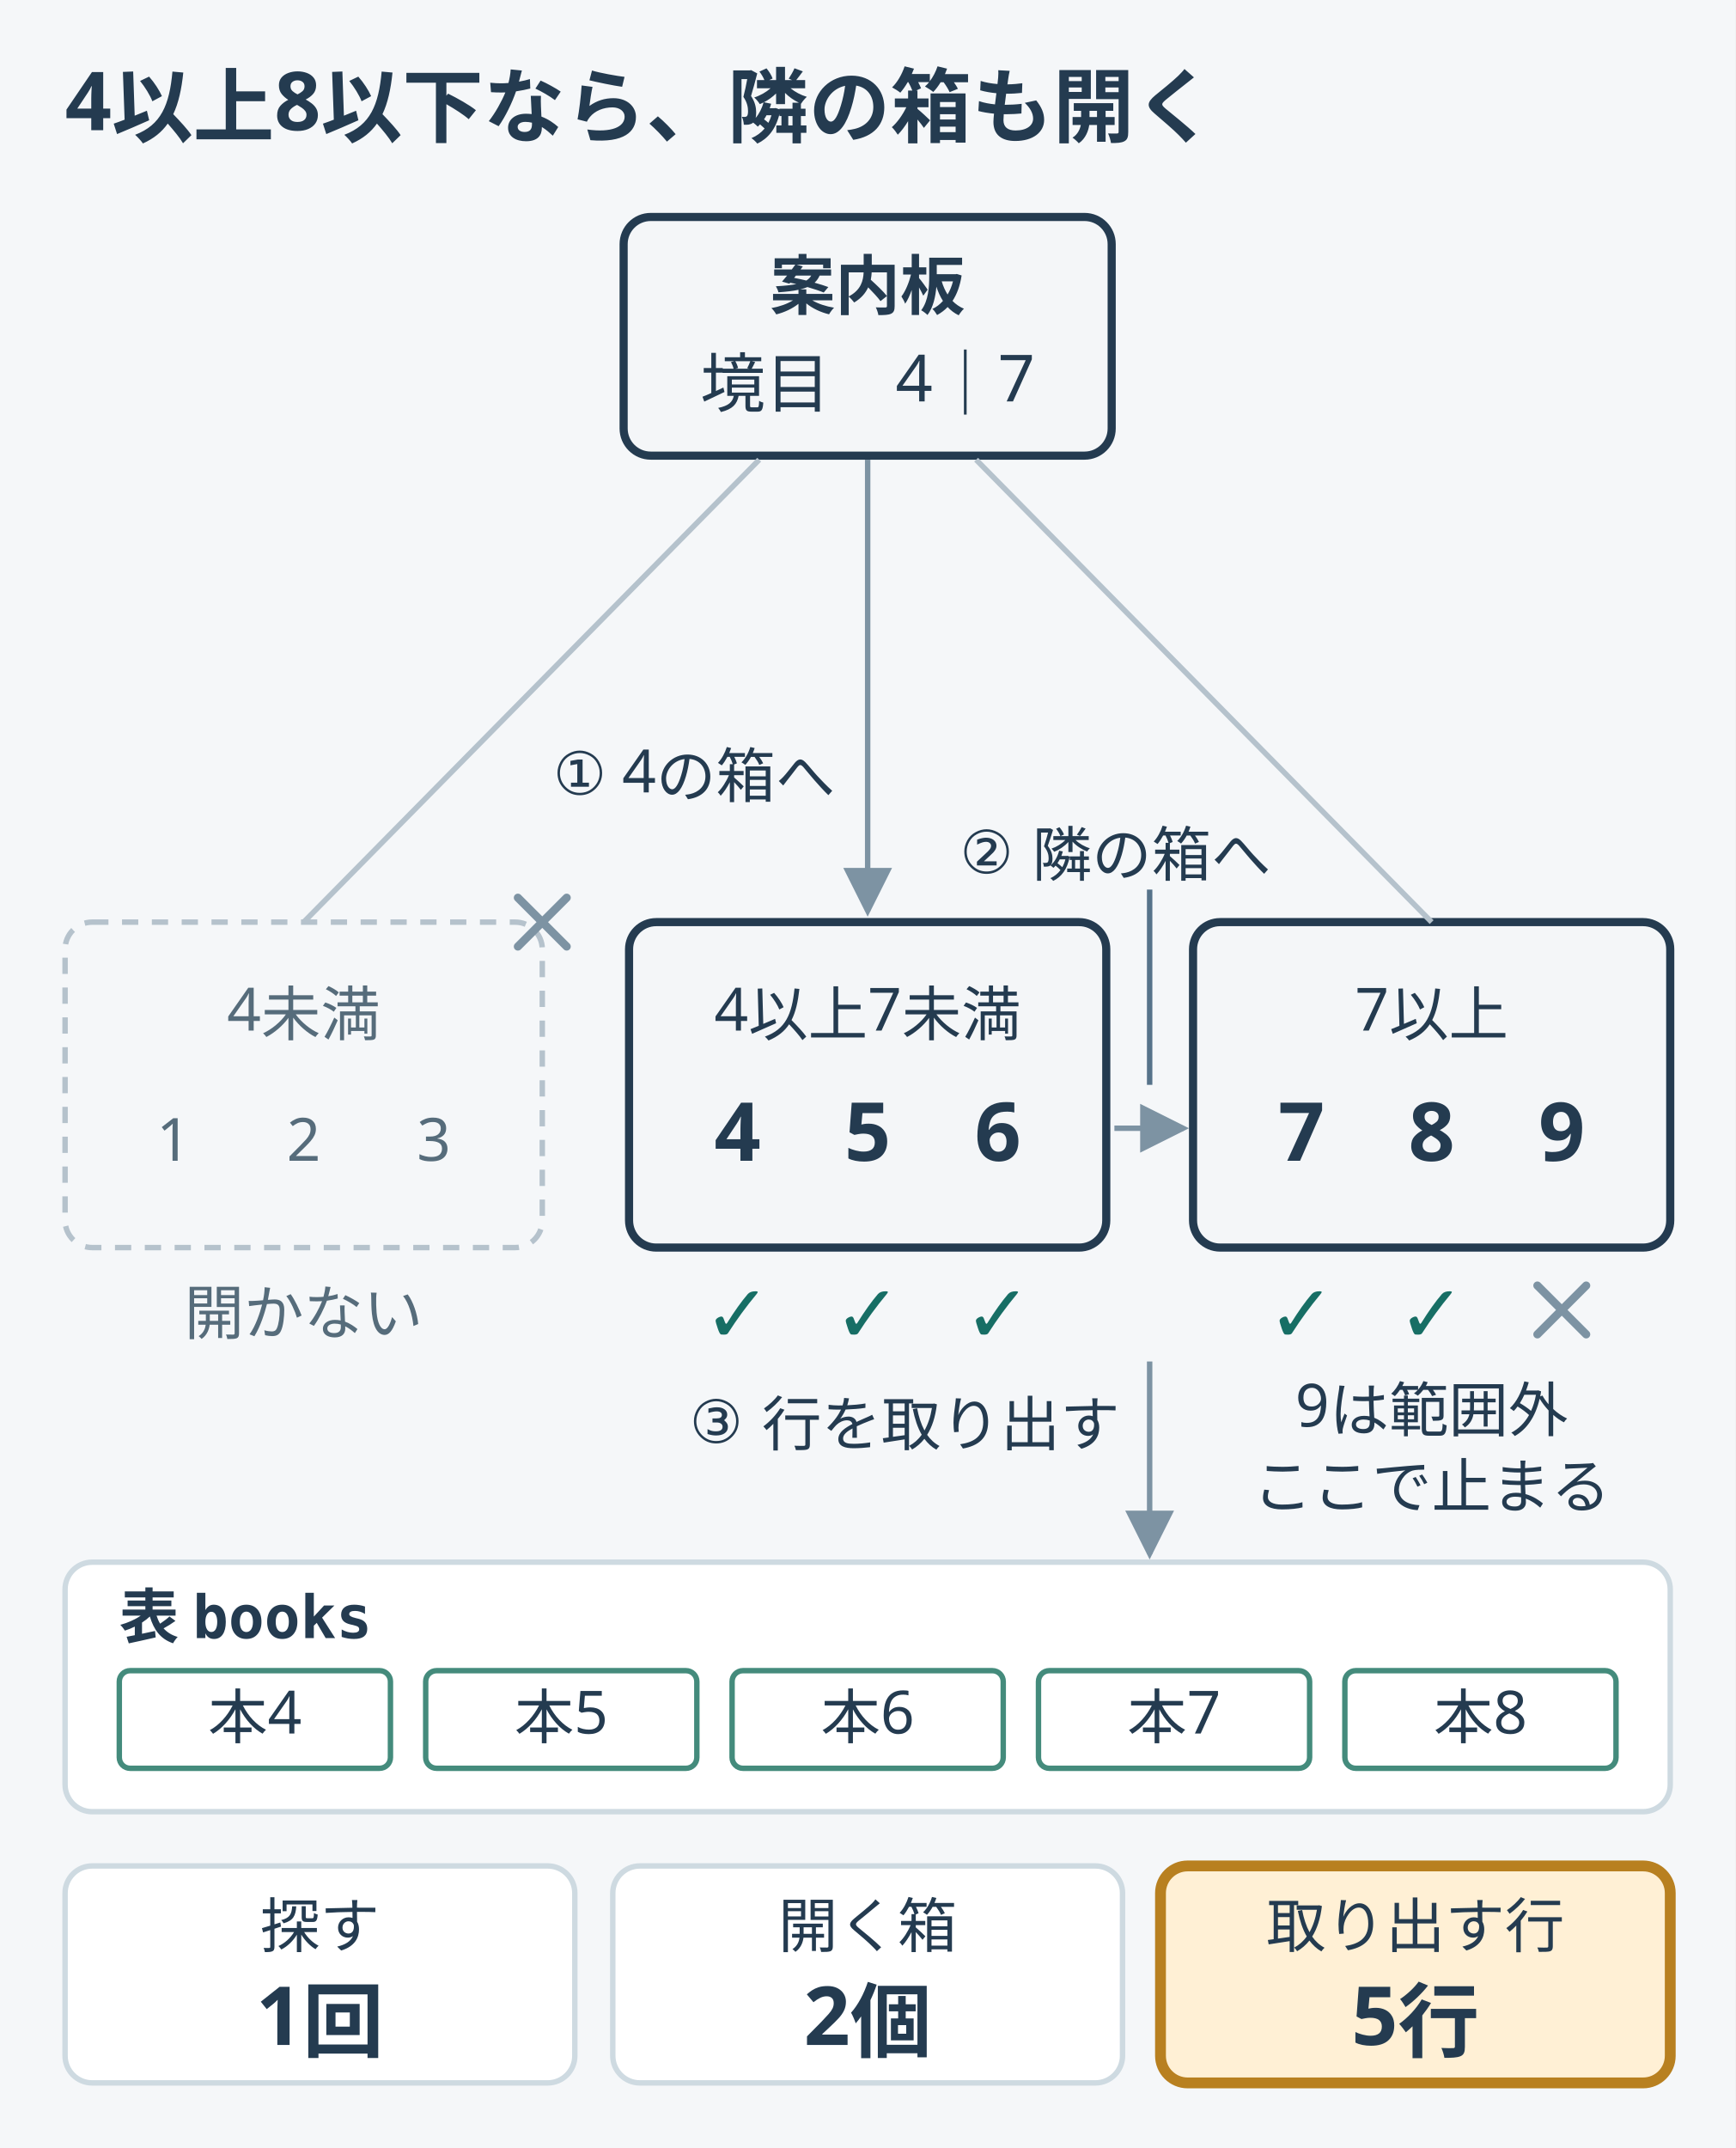
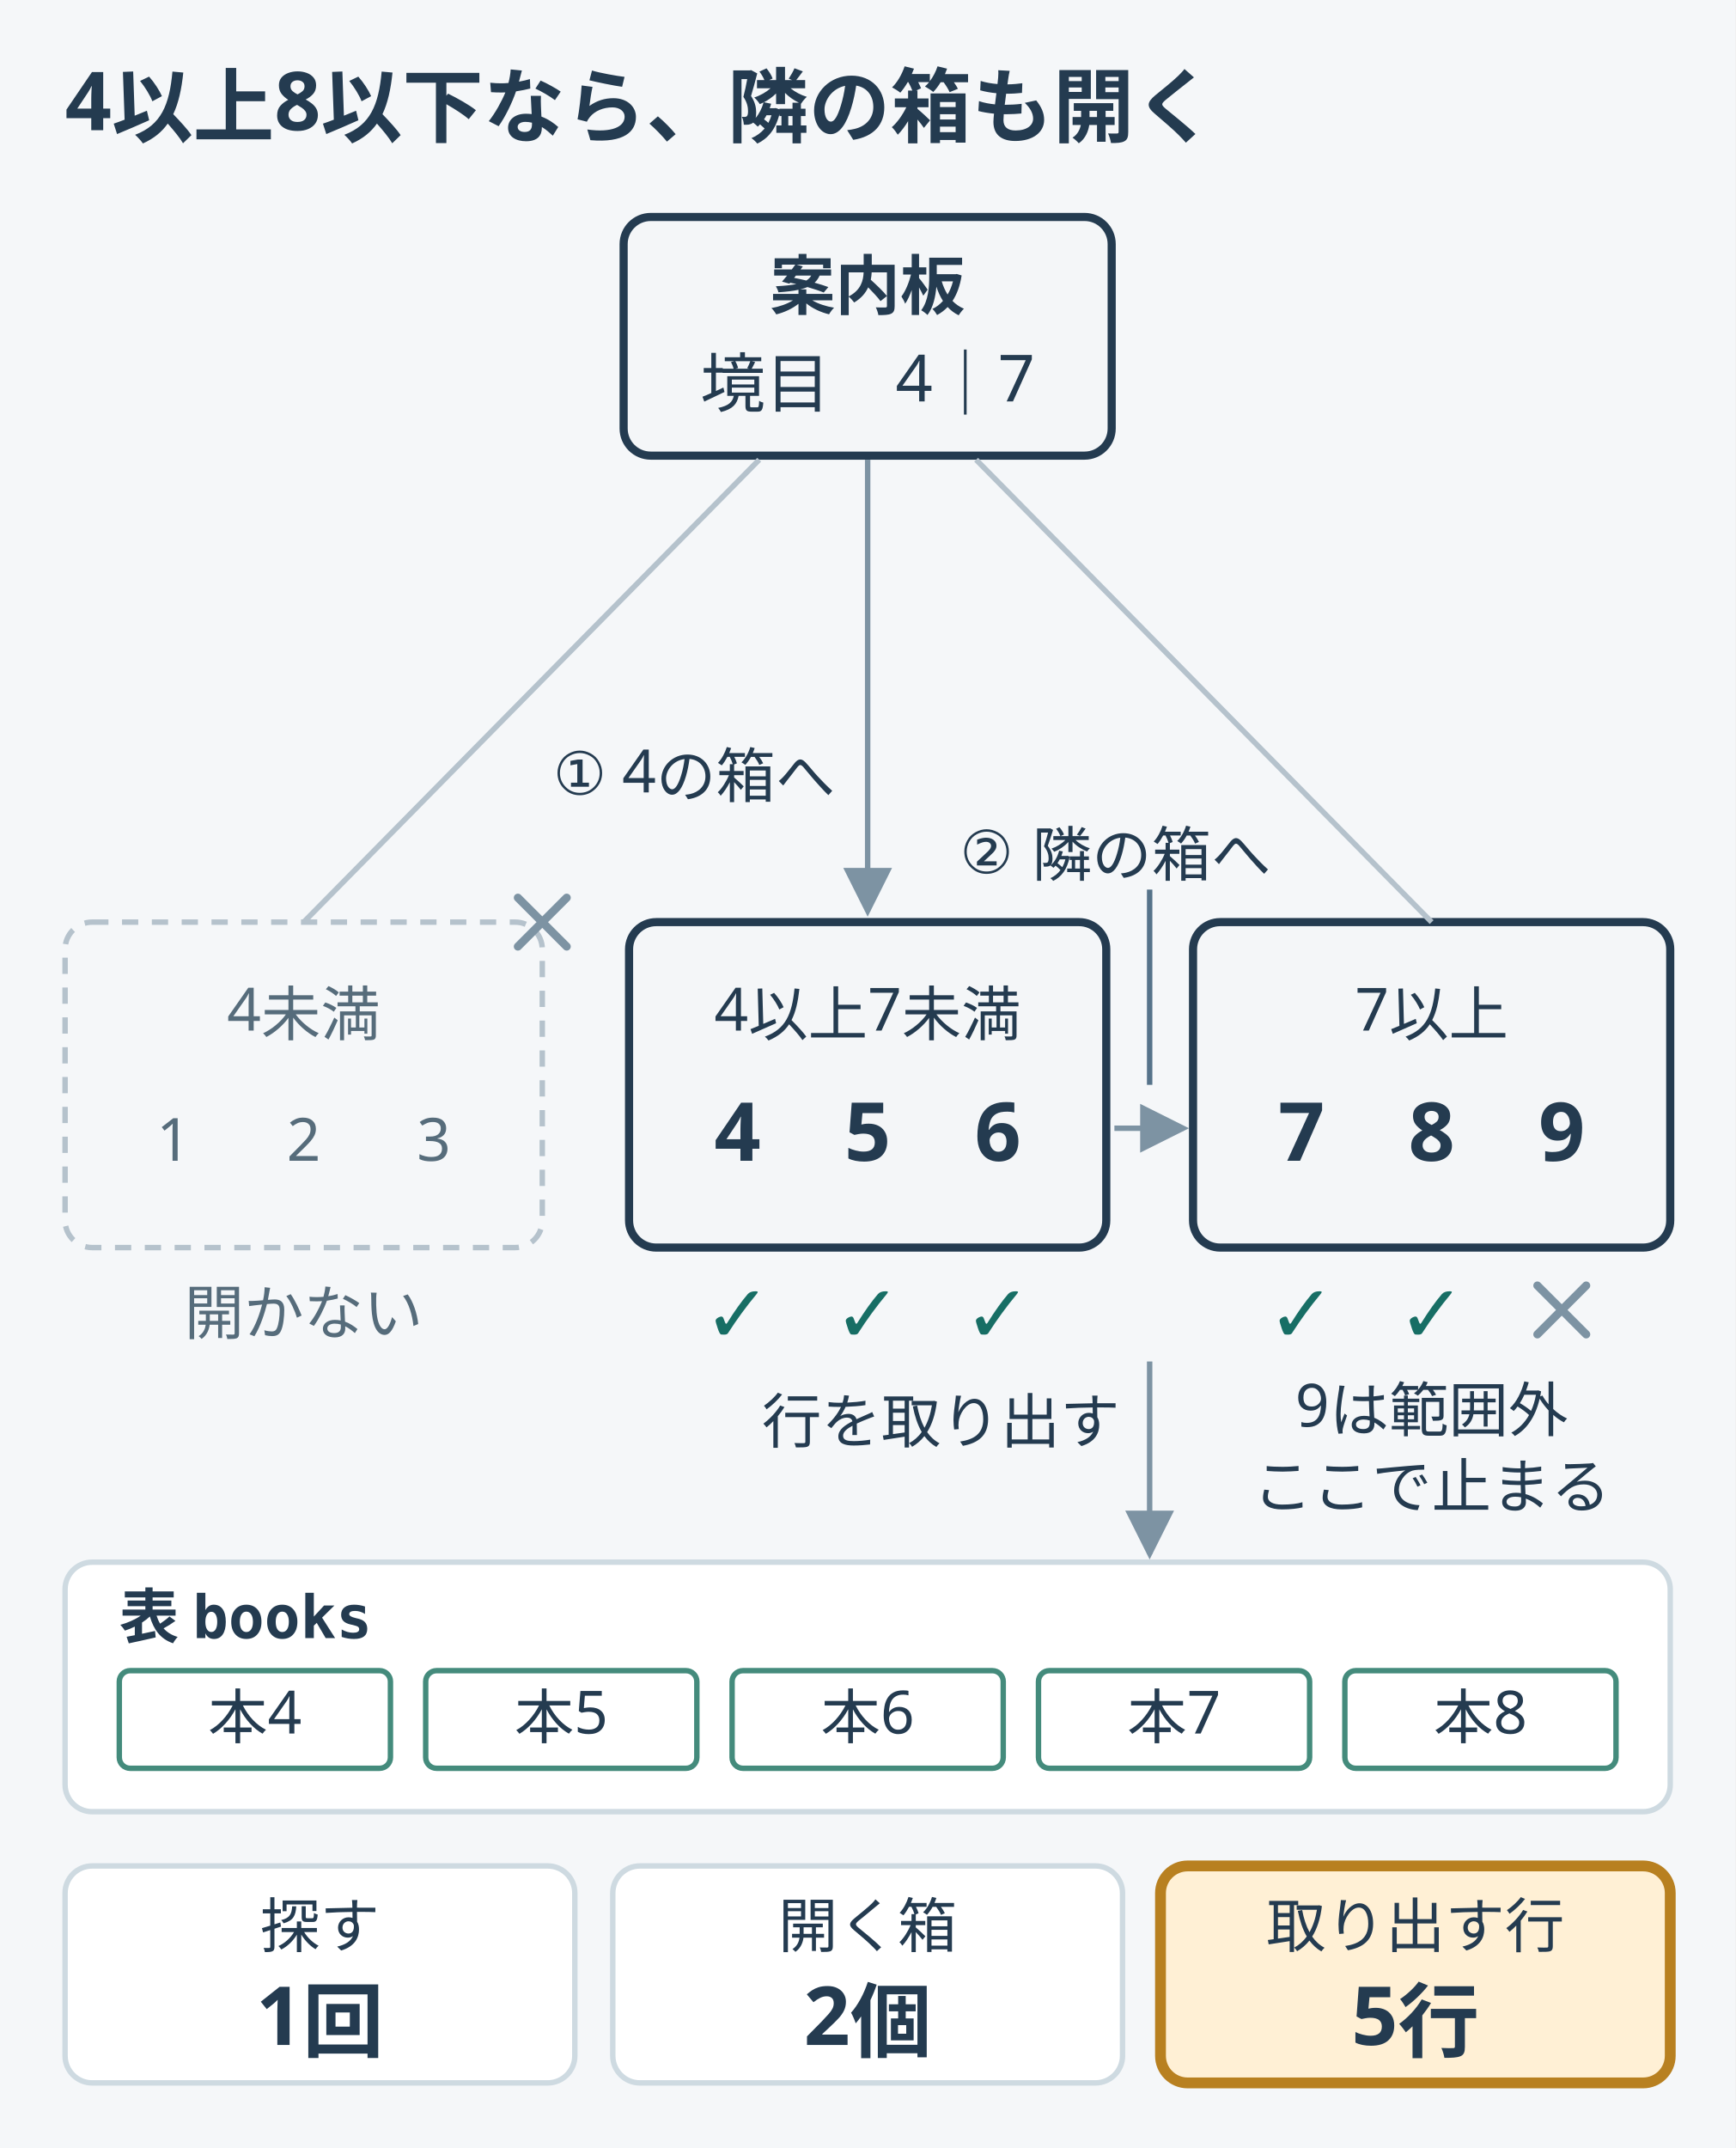
<svg xmlns="http://www.w3.org/2000/svg" width="640" height="792" viewBox="0 0 640 792" role="img" aria-labelledby="title">
  <defs>
    <marker id="flow" markerWidth="10" markerHeight="10" refX="9" refY="5" orient="auto">
      <path d="M0 0L10 5L0 10z" fill="#277b74" />
    </marker>
    <marker id="req" markerWidth="10" markerHeight="10" refX="9" refY="5" orient="auto">
      <path d="M0 0L10 5L0 10" fill="none" stroke="#945e11" stroke-width="2" />
    </marker>
    <marker id="ref" markerWidth="9" markerHeight="9" refX="8" refY="4.5" orient="auto">
      <path d="M0 0L9 4.5L0 9z" fill="#7d93a3" />
    </marker>
  </defs>
  <style>
text{font-family:"Hiragino Sans","Noto Sans JP",sans-serif;font-size:24px;fill:#243b50}
.h{font-size:30px;font-weight:700}.b{font-weight:700}.s{font-size:22px}.m{font-size:22px;fill:#566c7b}
.mono{font-family:ui-monospace,Menlo,monospace;font-size:22px}.tag{font-size:22px;font-weight:700;fill:#fff}
.teal{fill:#176e65}.brown{fill:#945e11}.real{fill:#176e65}.model{fill:#566c7b}
.panel{fill:#fff;stroke:#cedae1;stroke-width:2}.node{fill:#ecf2f8;stroke:#56738a;stroke-width:2}
.row{fill:#fff;stroke:#448b7c;stroke-width:2}.match{fill:#fff;stroke:#176e65;stroke-width:4}
.page{fill:#f7fbf9;stroke:#6d9f94;stroke-width:2}.ipage{fill:#f4f6f8;stroke:#6b7f8e;stroke-width:2}
.band{fill:#d5dde3;stroke:#92a7b5;stroke-width:2}.skip{fill:none;stroke:#b5c2cc;stroke-width:2;stroke-dasharray:6 5}
.hot{fill:#fff0d5;stroke:#b88020;stroke-width:4}.ghost{fill:#f5f7f9;stroke:#b5c2cc;stroke-width:2;stroke-dasharray:6 5}
.flow{fill:none;stroke:#277b74;stroke-width:3;marker-end:url(#flow)}.req{fill:none;stroke:#945e11;stroke-width:3;stroke-dasharray:8 6;marker-end:url(#req)}
.ref{fill:none;stroke:#7d93a3;stroke-width:2;marker-end:url(#ref)}.step{fill:#fff;stroke:#243b50;stroke-width:2.5}
.spine{fill:#e9f3f4;stroke:#243b50;stroke-width:1.5}
.work{fill:#fff;stroke:#56738a;stroke-width:2;stroke-dasharray:8 5}.val{fill:#dcefe8;stroke:#448b7c;stroke-width:2}.buffer{fill:#eaf6f1;stroke:#6d9f94;stroke-width:2}
.route{fill:#f4f6f8;stroke:#243b50;stroke-width:3}.leader{fill:none;stroke:#56738a;stroke-width:2}
  </style>
  <rect width="640" height="792" fill="#f5f7f9" />
  <text x="24" y="48" class="h">4以上8以下なら、隣の箱も開く</text>
  <g id="signboard">
    <rect x="230" y="80" width="180" height="88" rx="10" class="route" />
    <text x="320" y="114" text-anchor="middle" class="b">案内板</text>
    <text x="320" y="150" text-anchor="middle">境目　4｜7</text>
  </g>
  <g id="box-left">
    <rect x="24" y="340" width="176" height="120" rx="10" class="ghost" />
    <text x="112" y="380" text-anchor="middle" class="m">4未満</text>
    <text x="64" y="428" text-anchor="middle" class="m">1</text>
    <text x="112" y="428" text-anchor="middle" class="m">2</text>
    <text x="160" y="428" text-anchor="middle" class="m">3</text>
    <path d="M191 331 L209 349 M209 331 L191 349" fill="none" stroke="#7d93a3" stroke-width="3" stroke-linecap="round" />
  </g>
  <g id="box-middle">
    <rect x="232" y="340" width="176" height="120" rx="10" class="route" />
    <text x="320" y="380" text-anchor="middle" class="s">4以上7未満</text>
    <text x="272" y="428" text-anchor="middle" class="h">4</text>
    <text x="320" y="428" text-anchor="middle" class="h">5</text>
    <text x="368" y="428" text-anchor="middle" class="h">6</text>
  </g>
  <g id="box-right">
    <rect x="440" y="340" width="176" height="120" rx="10" class="route" />
    <text x="528" y="380" text-anchor="middle" class="s">7以上</text>
    <text x="480" y="428" text-anchor="middle" class="h">7</text>
    <text x="528" y="428" text-anchor="middle" class="h">8</text>
    <text x="576" y="428" text-anchor="middle" class="h">9</text>
  </g>
  <g id="table">
    <rect x="24" y="576" width="592" height="92" rx="10" class="panel" />
    <text x="44" y="604" class="s b">表 <tspan class="mono">books</tspan>
    </text>
    <rect x="44" y="616" width="100" height="36" rx="4" class="row" />
    <text x="94" y="641" text-anchor="middle" class="s">本4</text>
    <rect x="157" y="616" width="100" height="36" rx="4" class="row" />
    <text x="207" y="641" text-anchor="middle" class="s">本5</text>
    <rect x="270" y="616" width="100" height="36" rx="4" class="row" />
    <text x="320" y="641" text-anchor="middle" class="s">本6</text>
    <rect x="383" y="616" width="100" height="36" rx="4" class="row" />
    <text x="433" y="641" text-anchor="middle" class="s">本7</text>
    <rect x="496" y="616" width="100" height="36" rx="4" class="row" />
    <text x="546" y="641" text-anchor="middle" class="s">本8</text>
  </g>
  <g id="summary">
    <rect x="24" y="688" width="188" height="80" rx="10" class="panel" />
    <text x="118" y="718" text-anchor="middle" class="s">探す</text>
    <text x="118" y="754" text-anchor="middle" class="h">1回</text>
    <rect x="226" y="688" width="188" height="80" rx="10" class="panel" />
    <text x="320" y="718" text-anchor="middle" class="s">開く箱</text>
    <text x="320" y="754" text-anchor="middle" class="h">2個</text>
    <rect x="428" y="688" width="188" height="80" rx="10" class="hot" />
    <text x="522" y="718" text-anchor="middle" class="s">取り出す行</text>
    <text x="522" y="754" text-anchor="middle" class="h">5行</text>
  </g>
  <g id="branches">
    <path d="M280 169.5 L112 340" fill="none" stroke="#b5c2cc" stroke-width="2" />
    <path d="M360 169.5 L528 340" fill="none" stroke="#b5c2cc" stroke-width="2" />
  </g>
  <g id="search">
    <path d="M320 169.5 V336" class="ref" />
  </g>
  <g id="next">
    <path d="M411 416 H436.5" class="ref" />
    <path d="M424 328 V400" class="leader" />
  </g>
  <g id="fetch">
    <path d="M424 502 V573" class="ref" />
  </g>
  <g id="marks">
    <text x="272" y="495" text-anchor="middle" class="h teal">✓</text>
    <text x="320" y="495" text-anchor="middle" class="h teal">✓</text>
    <text x="368" y="495" text-anchor="middle" class="h teal">✓</text>
    <text x="480" y="495" text-anchor="middle" class="h teal">✓</text>
    <text x="528" y="495" text-anchor="middle" class="h teal">✓</text>
    <path d="M567 474 L585 492 M585 474 L567 492" fill="none" stroke="#7d93a3" stroke-width="3" stroke-linecap="round" />
  </g>
  <g id="labels">
    <text x="308" y="293" text-anchor="end" class="s">① 4の箱へ</text>
    <text x="354" y="322" class="s">② 隣の箱へ</text>
-     <text x="413" y="532" text-anchor="end" class="s">③ 行を取り出す</text>
+     <text x="413" y="532" text-anchor="end" class="s">行を取り出す</text>
    <text x="112" y="492" text-anchor="middle" class="m">開かない</text>
    <text x="528" y="526" text-anchor="middle" class="s">9は範囲外</text>
    <text x="528" y="556" text-anchor="middle" class="s">ここで止まる</text>
  </g>
</svg>
